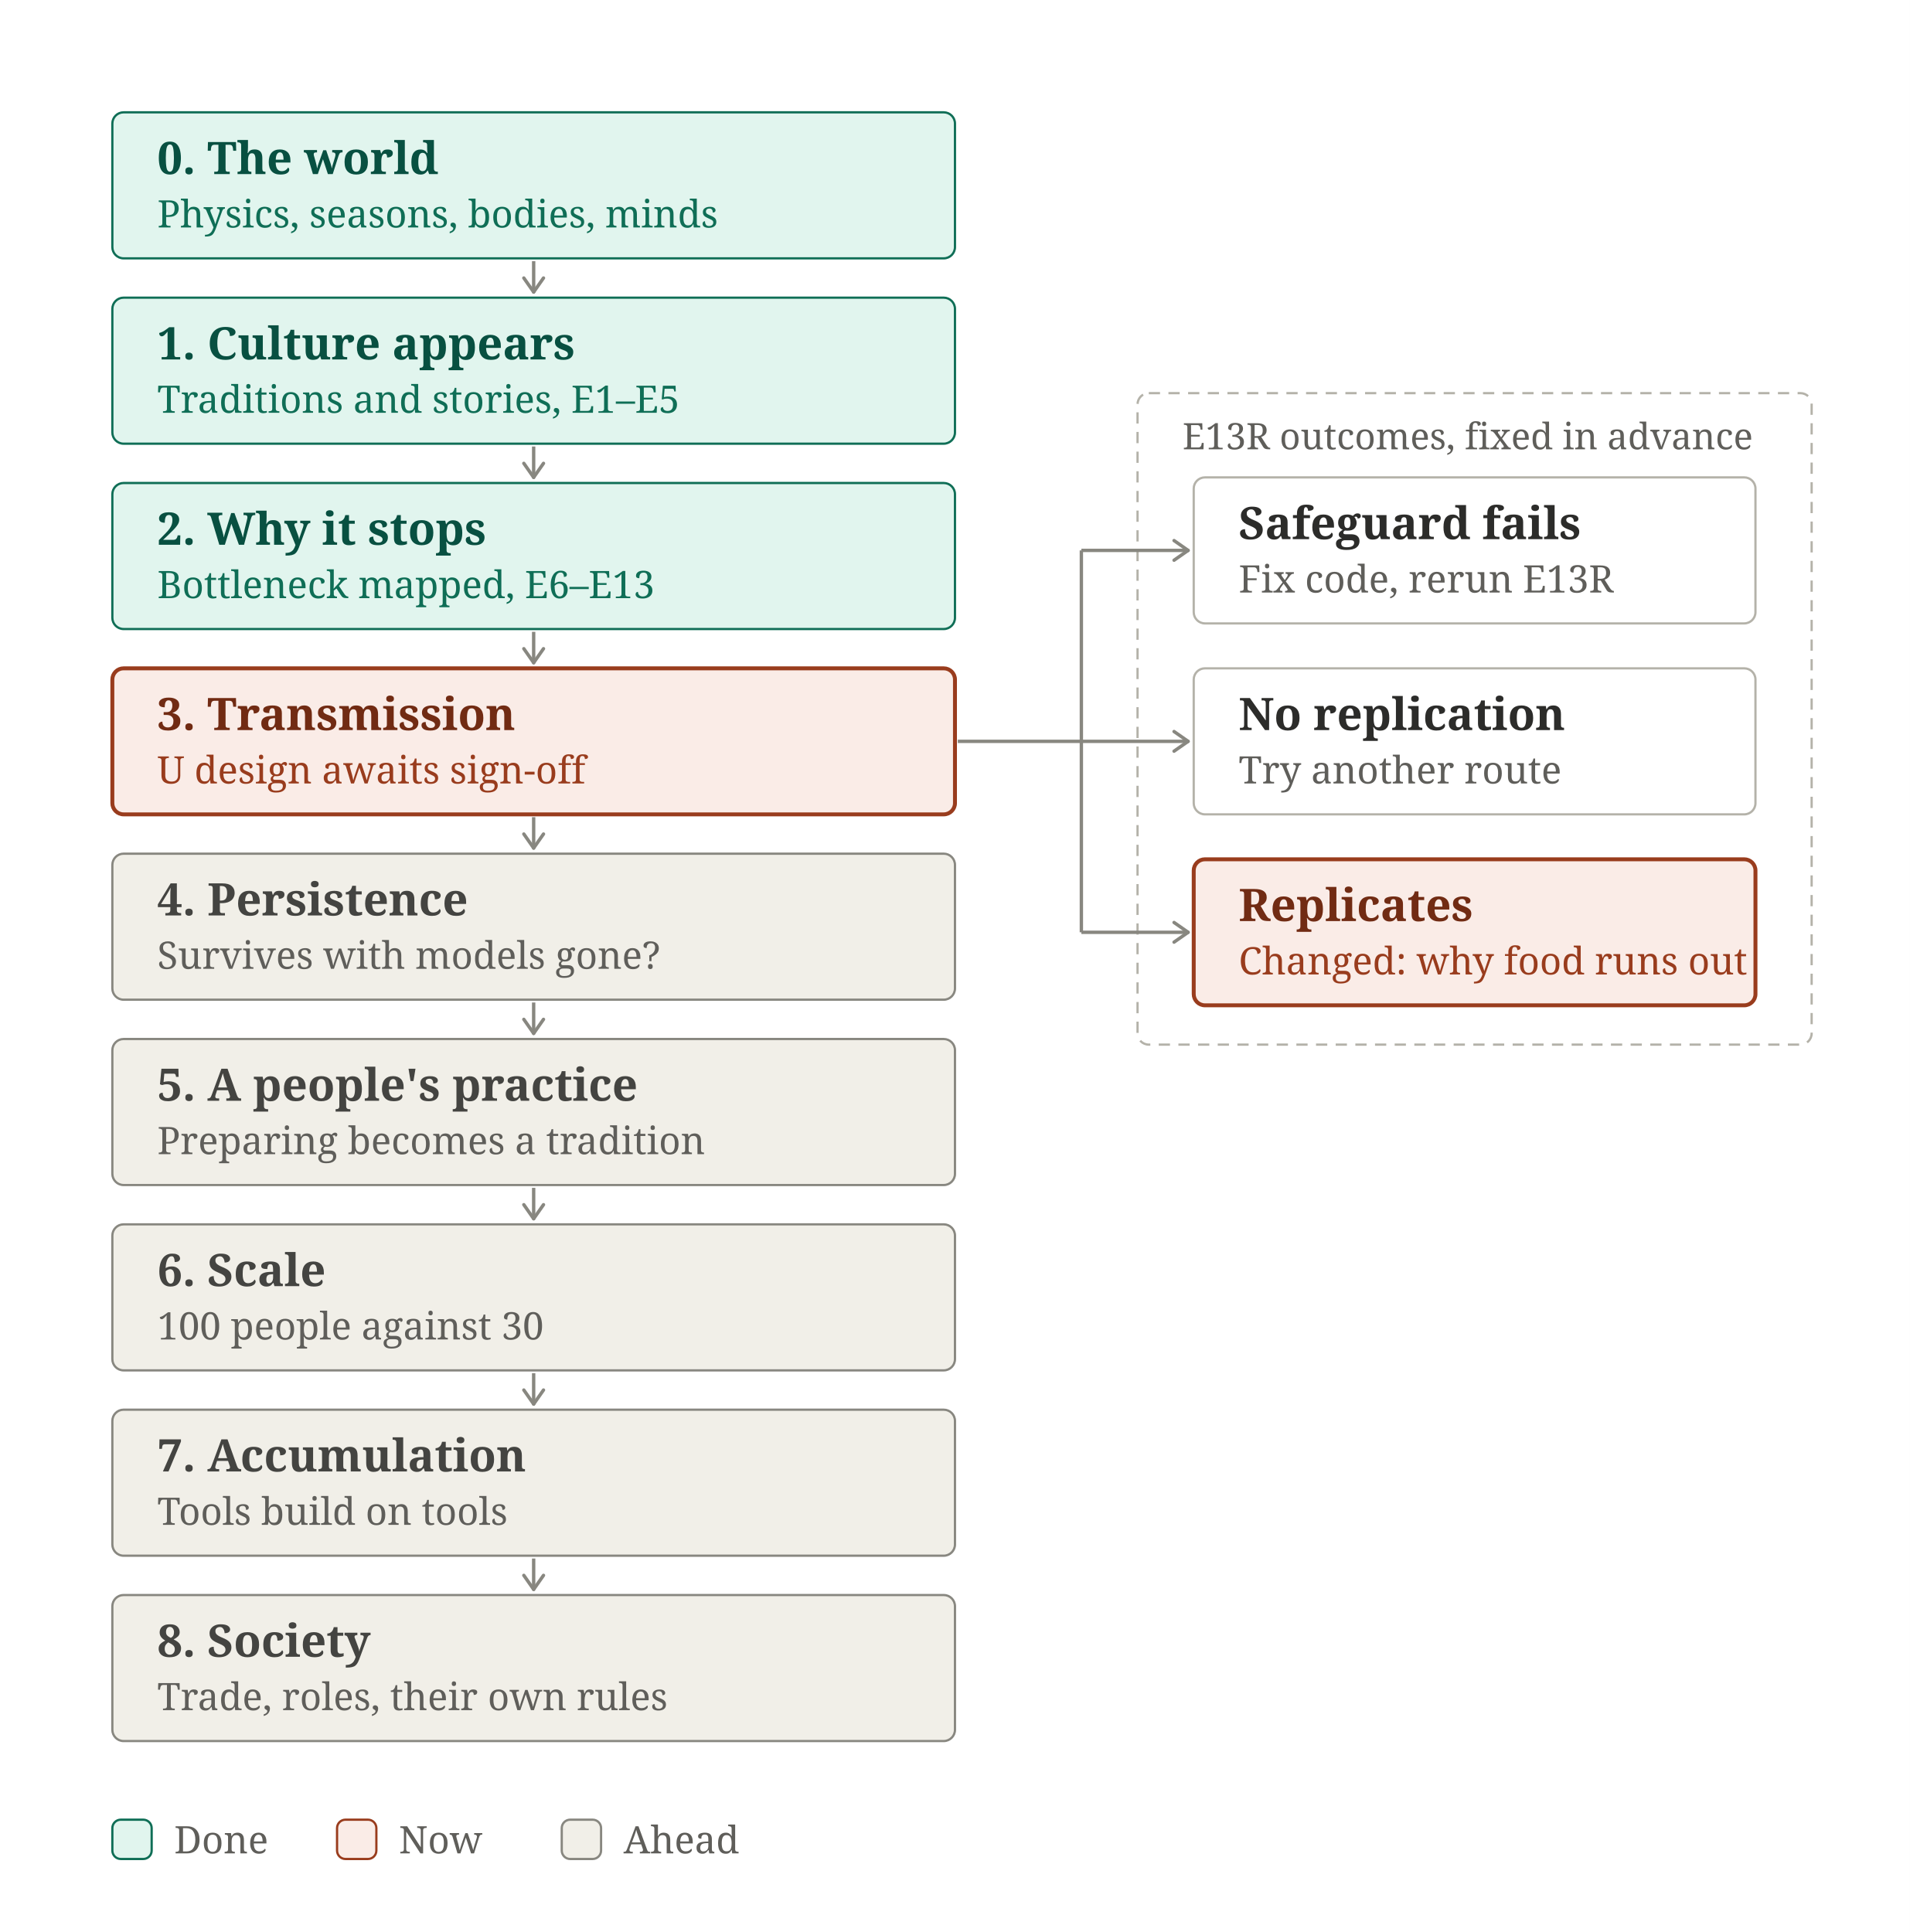
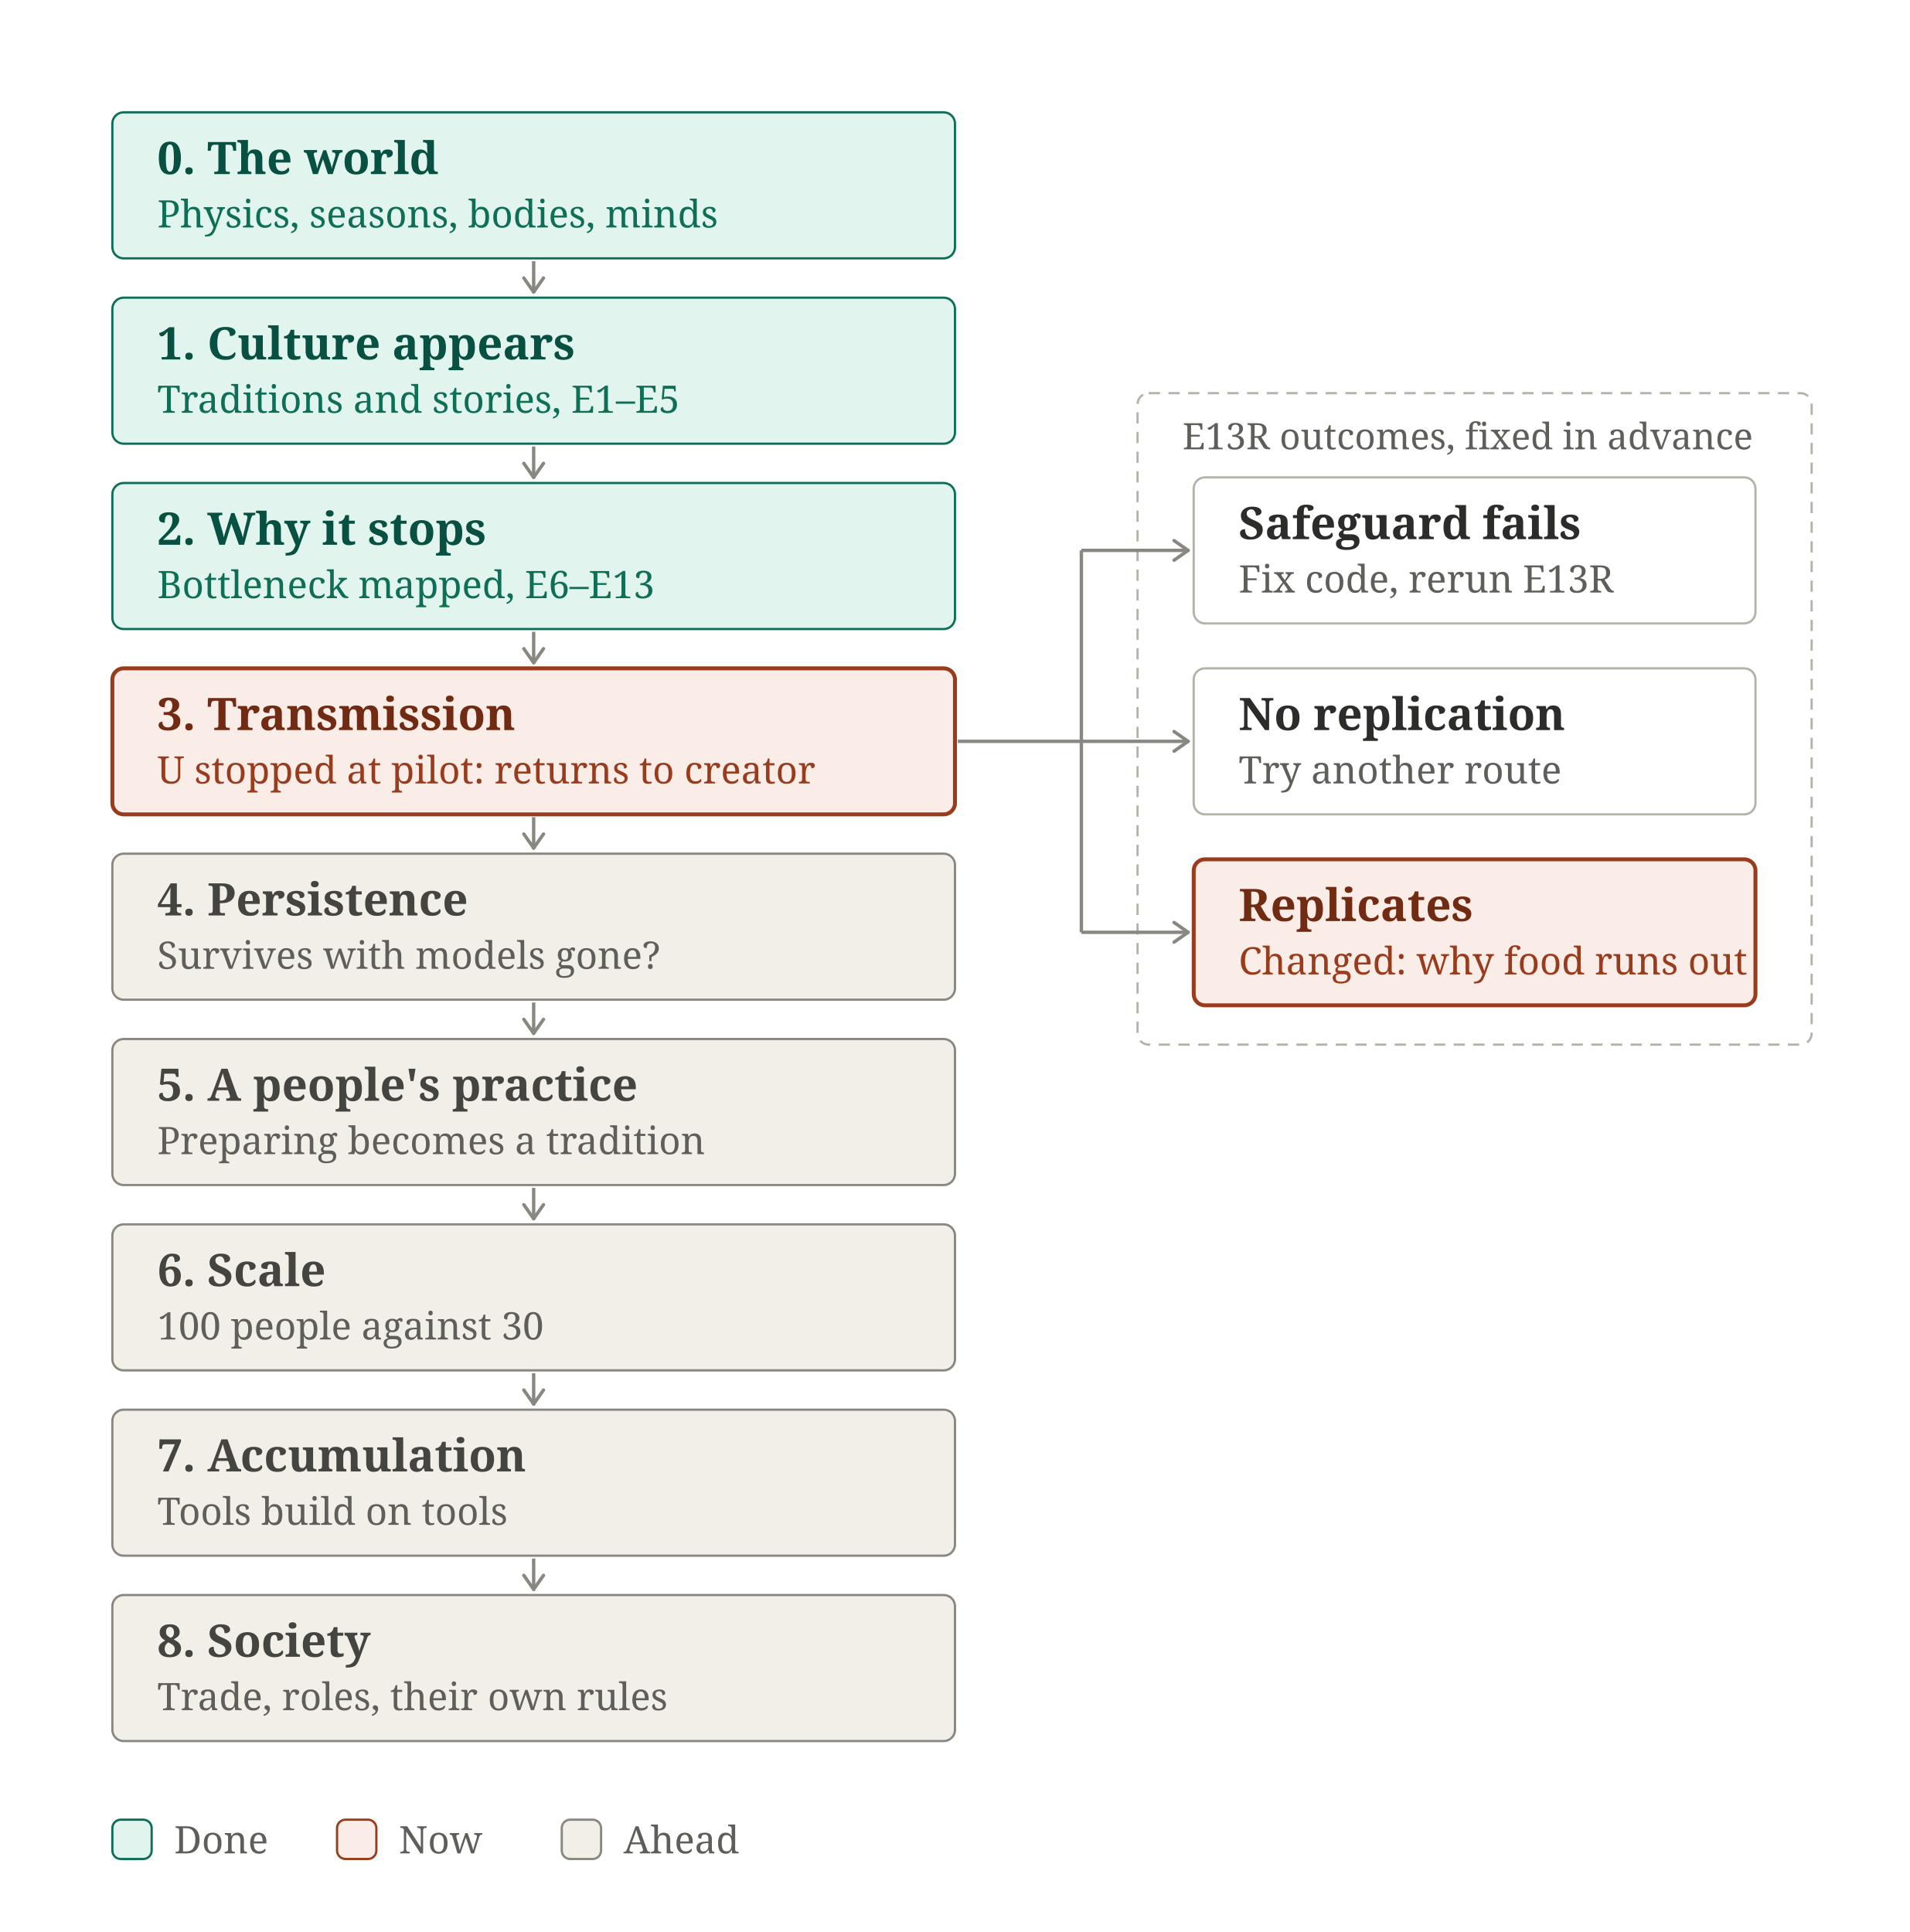
<svg xmlns="http://www.w3.org/2000/svg" width="680" height="688" viewBox="0 0 680 688" font-family="Garamond, Georgia, serif" role="img">
  <rect width="680" height="688" fill="#FFFFFF" />
  <rect x="405" y="140" width="240" height="232" rx="4" fill="none" stroke="#B4B2A9" stroke-width="0.8" stroke-dasharray="4 3" />
  <text x="421" y="160" font-size="13" fill="#5F5E5A">E13R outcomes, fixed in advance</text>
  <line x1="190" y1="93" x2="190" y2="104" stroke="#888780" stroke-width="1.2" />
  <line x1="186.5" y1="99.0" x2="190" y2="104" stroke="#888780" stroke-width="1.2" stroke-linecap="round" />
  <line x1="193.5" y1="99.0" x2="190" y2="104" stroke="#888780" stroke-width="1.2" stroke-linecap="round" />
  <line x1="190" y1="159" x2="190" y2="170" stroke="#888780" stroke-width="1.2" />
  <line x1="186.5" y1="165.0" x2="190" y2="170" stroke="#888780" stroke-width="1.2" stroke-linecap="round" />
  <line x1="193.5" y1="165.0" x2="190" y2="170" stroke="#888780" stroke-width="1.2" stroke-linecap="round" />
  <line x1="190" y1="225" x2="190" y2="236" stroke="#888780" stroke-width="1.2" />
  <line x1="186.5" y1="231.0" x2="190" y2="236" stroke="#888780" stroke-width="1.2" stroke-linecap="round" />
  <line x1="193.5" y1="231.0" x2="190" y2="236" stroke="#888780" stroke-width="1.2" stroke-linecap="round" />
  <line x1="190" y1="291" x2="190" y2="302" stroke="#888780" stroke-width="1.2" />
  <line x1="186.5" y1="297.0" x2="190" y2="302" stroke="#888780" stroke-width="1.2" stroke-linecap="round" />
  <line x1="193.5" y1="297.0" x2="190" y2="302" stroke="#888780" stroke-width="1.2" stroke-linecap="round" />
  <line x1="190" y1="357" x2="190" y2="368" stroke="#888780" stroke-width="1.2" />
  <line x1="186.5" y1="363.0" x2="190" y2="368" stroke="#888780" stroke-width="1.2" stroke-linecap="round" />
  <line x1="193.5" y1="363.0" x2="190" y2="368" stroke="#888780" stroke-width="1.2" stroke-linecap="round" />
  <line x1="190" y1="423" x2="190" y2="434" stroke="#888780" stroke-width="1.2" />
  <line x1="186.5" y1="429.0" x2="190" y2="434" stroke="#888780" stroke-width="1.2" stroke-linecap="round" />
  <line x1="193.5" y1="429.0" x2="190" y2="434" stroke="#888780" stroke-width="1.2" stroke-linecap="round" />
  <line x1="190" y1="489" x2="190" y2="500" stroke="#888780" stroke-width="1.2" />
  <line x1="186.5" y1="495.0" x2="190" y2="500" stroke="#888780" stroke-width="1.2" stroke-linecap="round" />
  <line x1="193.5" y1="495.0" x2="190" y2="500" stroke="#888780" stroke-width="1.2" stroke-linecap="round" />
  <line x1="190" y1="555" x2="190" y2="566" stroke="#888780" stroke-width="1.2" />
  <line x1="186.5" y1="561.0" x2="190" y2="566" stroke="#888780" stroke-width="1.2" stroke-linecap="round" />
  <line x1="193.5" y1="561.0" x2="190" y2="566" stroke="#888780" stroke-width="1.2" stroke-linecap="round" />
  <line x1="341" y1="264" x2="385" y2="264" stroke="#888780" stroke-width="1.2" />
  <line x1="385" y1="196" x2="385" y2="332" stroke="#888780" stroke-width="1.2" />
  <line x1="385" y1="196" x2="423" y2="196" stroke="#888780" stroke-width="1.2" />
  <line x1="418.0" y1="199.5" x2="423" y2="196" stroke="#888780" stroke-width="1.2" stroke-linecap="round" />
  <line x1="418.0" y1="192.5" x2="423" y2="196" stroke="#888780" stroke-width="1.2" stroke-linecap="round" />
  <line x1="385" y1="264" x2="423" y2="264" stroke="#888780" stroke-width="1.2" />
  <line x1="418.0" y1="267.5" x2="423" y2="264" stroke="#888780" stroke-width="1.2" stroke-linecap="round" />
  <line x1="418.0" y1="260.5" x2="423" y2="264" stroke="#888780" stroke-width="1.2" stroke-linecap="round" />
  <line x1="385" y1="332" x2="423" y2="332" stroke="#888780" stroke-width="1.2" />
  <line x1="418.0" y1="335.5" x2="423" y2="332" stroke="#888780" stroke-width="1.2" stroke-linecap="round" />
  <line x1="418.0" y1="328.5" x2="423" y2="332" stroke="#888780" stroke-width="1.2" stroke-linecap="round" />
  <rect x="40" y="40" width="300" height="52" rx="4" fill="#E1F5EE" stroke="#0F6E56" stroke-width="0.8" />
  <text x="56" y="62" font-size="16" font-weight="bold" fill="#085041">0. The world</text>
  <text x="56" y="81" font-size="13.5" fill="#0F6E56">Physics, seasons, bodies, minds</text>
  <rect x="40" y="106" width="300" height="52" rx="4" fill="#E1F5EE" stroke="#0F6E56" stroke-width="0.8" />
  <text x="56" y="128" font-size="16" font-weight="bold" fill="#085041">1. Culture appears</text>
  <text x="56" y="147" font-size="13.5" fill="#0F6E56">Traditions and stories, E1–E5</text>
  <rect x="40" y="172" width="300" height="52" rx="4" fill="#E1F5EE" stroke="#0F6E56" stroke-width="0.8" />
  <text x="56" y="194" font-size="16" font-weight="bold" fill="#085041">2. Why it stops</text>
  <text x="56" y="213" font-size="13.5" fill="#0F6E56">Bottleneck mapped, E6–E13</text>
  <rect x="40" y="238" width="300" height="52" rx="4" fill="#FAECE7" stroke="#993C1D" stroke-width="1.4" />
  <text x="56" y="260" font-size="16" font-weight="bold" fill="#712B13">3. Transmission</text>
-   <text x="56" y="279" font-size="13.5" fill="#993C1D">U design awaits sign-off</text>
+   <text x="56" y="279" font-size="13.5" fill="#993C1D">U stopped at pilot: returns to creator</text>
  <rect x="40" y="304" width="300" height="52" rx="4" fill="#F1EFE8" stroke="#888780" stroke-width="0.8" />
  <text x="56" y="326" font-size="16" font-weight="bold" fill="#444441">4. Persistence</text>
  <text x="56" y="345" font-size="13.5" fill="#5F5E5A">Survives with models gone?</text>
  <rect x="40" y="370" width="300" height="52" rx="4" fill="#F1EFE8" stroke="#888780" stroke-width="0.8" />
  <text x="56" y="392" font-size="16" font-weight="bold" fill="#444441">5. A people's practice</text>
  <text x="56" y="411" font-size="13.5" fill="#5F5E5A">Preparing becomes a tradition</text>
  <rect x="40" y="436" width="300" height="52" rx="4" fill="#F1EFE8" stroke="#888780" stroke-width="0.8" />
  <text x="56" y="458" font-size="16" font-weight="bold" fill="#444441">6. Scale</text>
  <text x="56" y="477" font-size="13.5" fill="#5F5E5A">100 people against 30</text>
  <rect x="40" y="502" width="300" height="52" rx="4" fill="#F1EFE8" stroke="#888780" stroke-width="0.8" />
  <text x="56" y="524" font-size="16" font-weight="bold" fill="#444441">7. Accumulation</text>
  <text x="56" y="543" font-size="13.5" fill="#5F5E5A">Tools build on tools</text>
  <rect x="40" y="568" width="300" height="52" rx="4" fill="#F1EFE8" stroke="#888780" stroke-width="0.8" />
  <text x="56" y="590" font-size="16" font-weight="bold" fill="#444441">8. Society</text>
  <text x="56" y="609" font-size="13.5" fill="#5F5E5A">Trade, roles, their own rules</text>
  <rect x="425" y="170" width="200" height="52" rx="4" fill="#FFFFFF" stroke="#B4B2A9" stroke-width="0.8" />
  <text x="441" y="192" font-size="16" font-weight="bold" fill="#2C2C2A">Safeguard fails</text>
  <text x="441" y="211" font-size="13.5" fill="#5F5E5A">Fix code, rerun E13R</text>
  <rect x="425" y="238" width="200" height="52" rx="4" fill="#FFFFFF" stroke="#B4B2A9" stroke-width="0.8" />
  <text x="441" y="260" font-size="16" font-weight="bold" fill="#2C2C2A">No replication</text>
  <text x="441" y="279" font-size="13.5" fill="#5F5E5A">Try another route</text>
  <rect x="425" y="306" width="200" height="52" rx="4" fill="#FAECE7" stroke="#993C1D" stroke-width="1.4" />
  <text x="441" y="328" font-size="16" font-weight="bold" fill="#712B13">Replicates</text>
  <text x="441" y="347" font-size="13.5" fill="#993C1D">Changed: why food runs out</text>
  <rect x="40" y="648" width="14" height="14" rx="3" fill="#E1F5EE" stroke="#0F6E56" stroke-width="0.8" />
  <text x="62" y="660" font-size="13.5" fill="#5F5E5A">Done</text>
  <rect x="120" y="648" width="14" height="14" rx="3" fill="#FAECE7" stroke="#993C1D" stroke-width="0.8" />
  <text x="142" y="660" font-size="13.5" fill="#5F5E5A">Now</text>
  <rect x="200" y="648" width="14" height="14" rx="3" fill="#F1EFE8" stroke="#888780" stroke-width="0.8" />
  <text x="222" y="660" font-size="13.5" fill="#5F5E5A">Ahead</text>
</svg>
